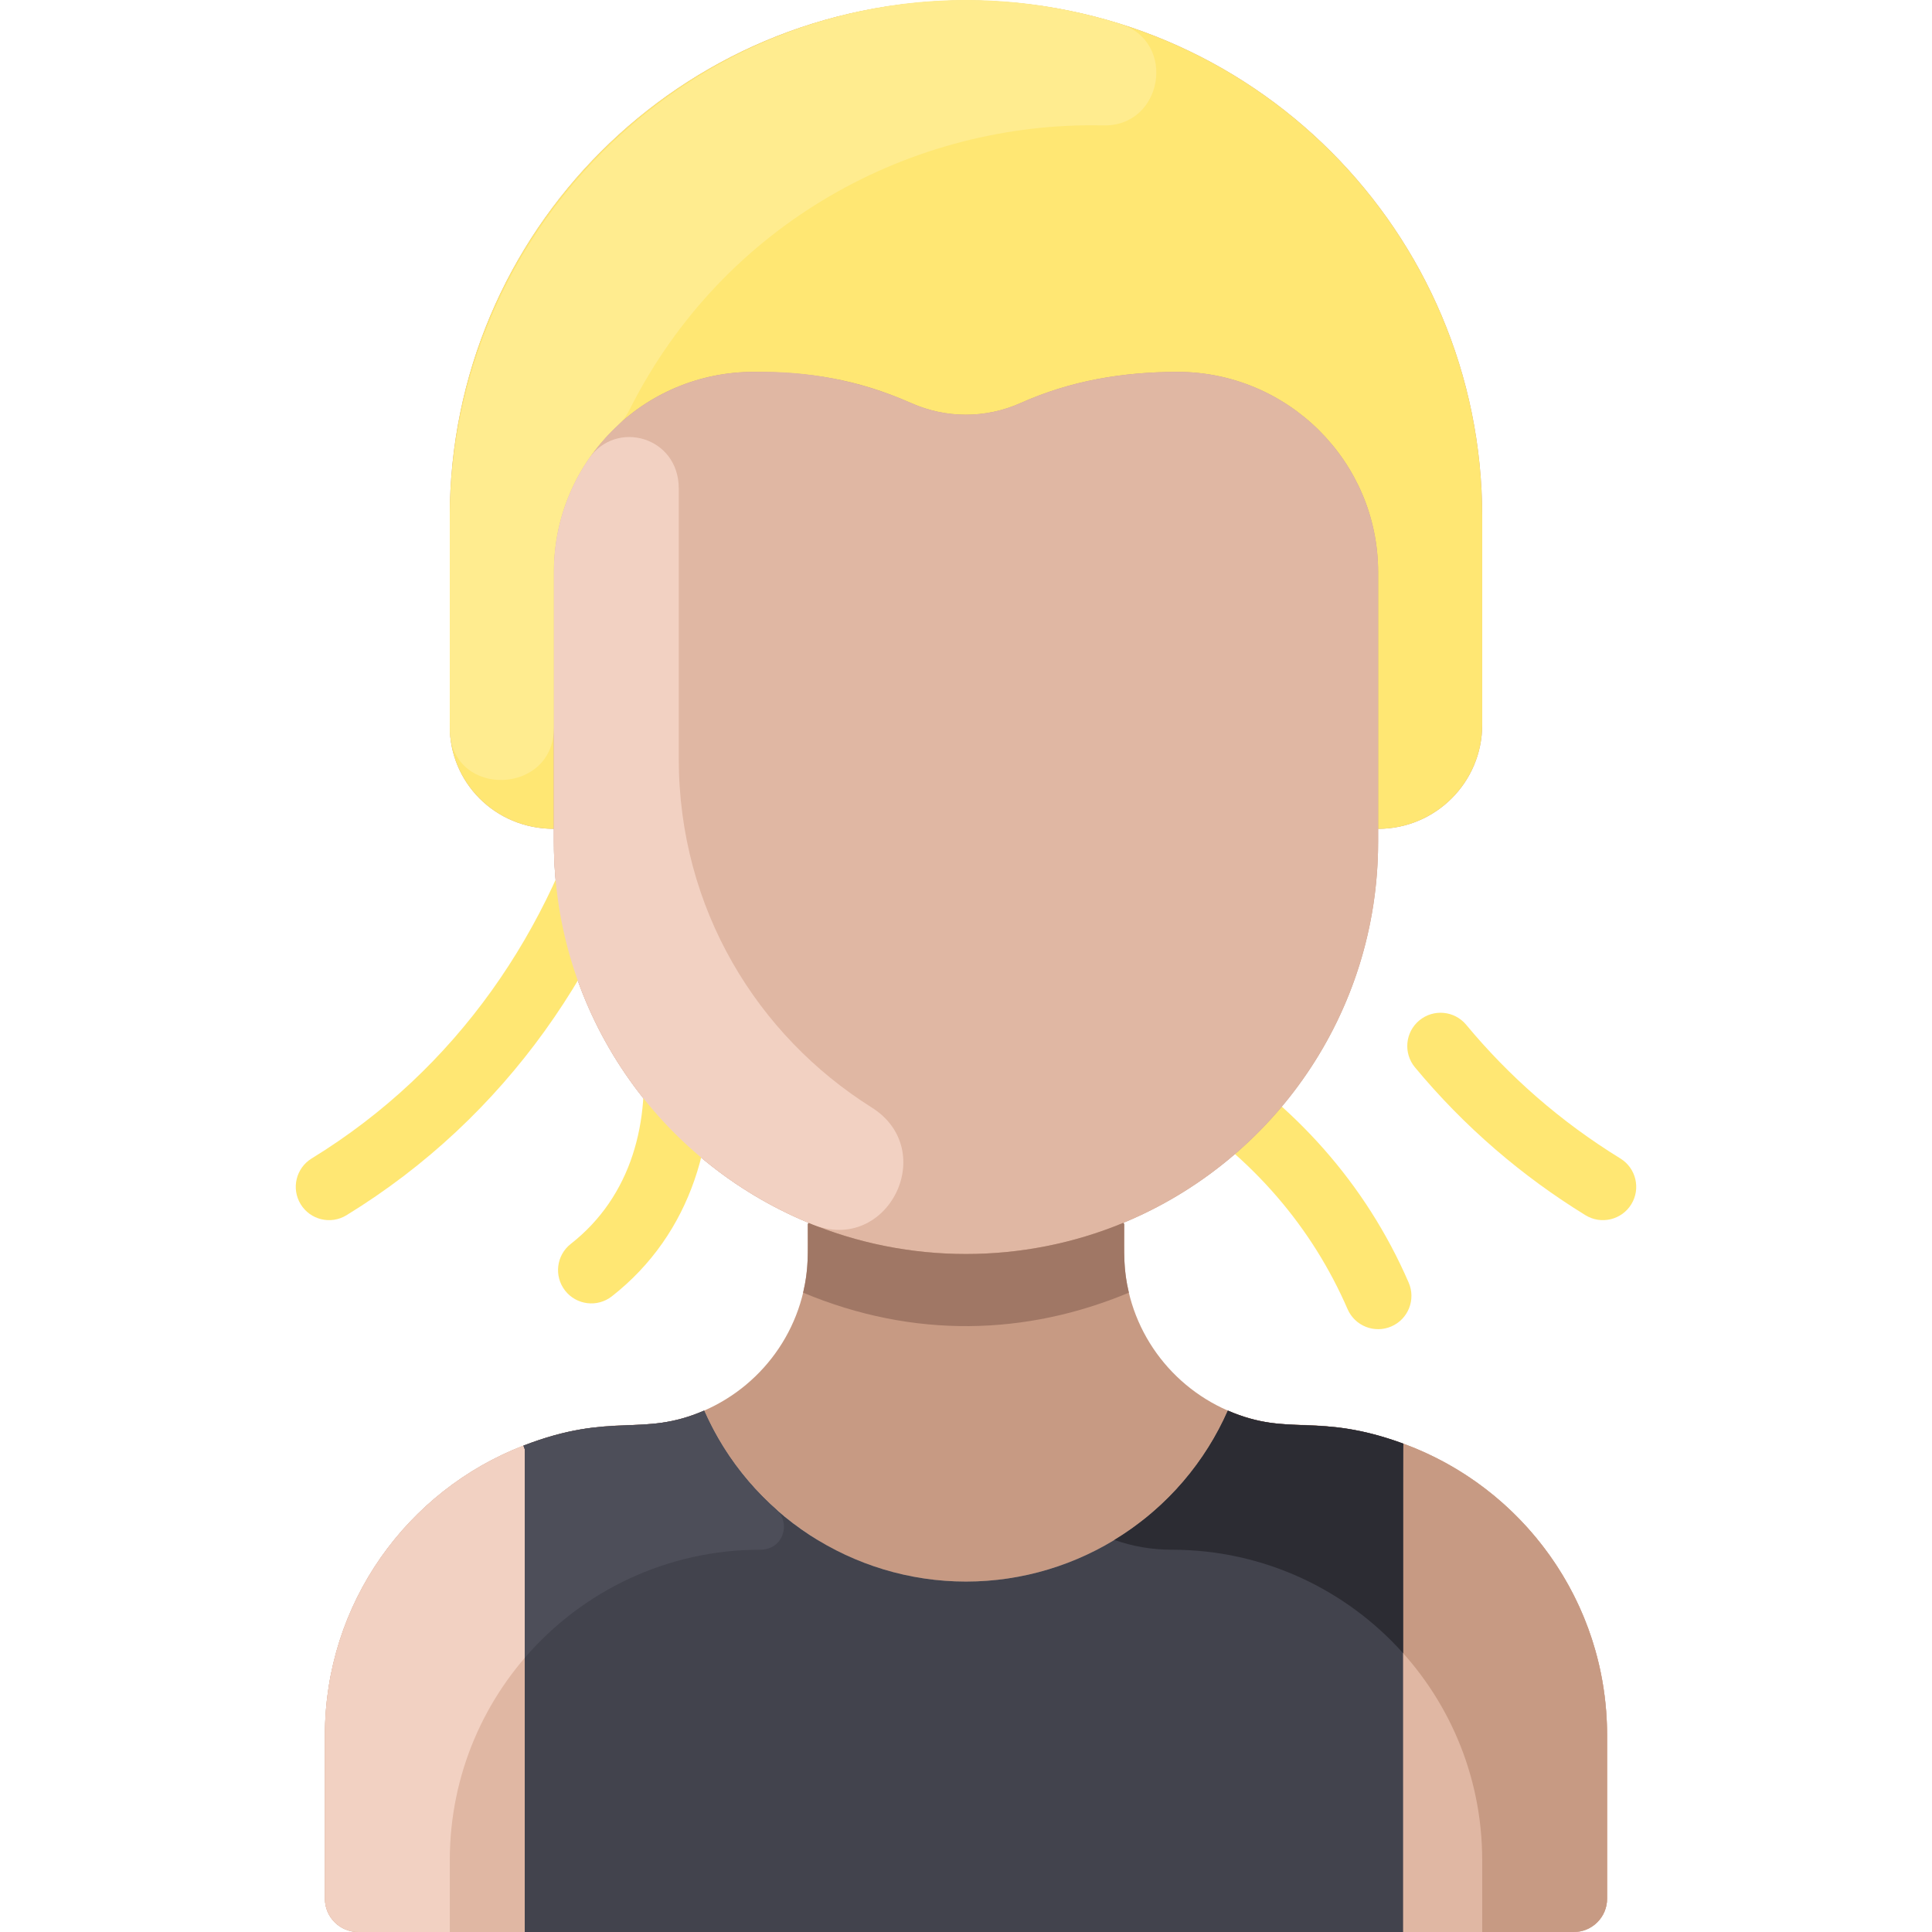
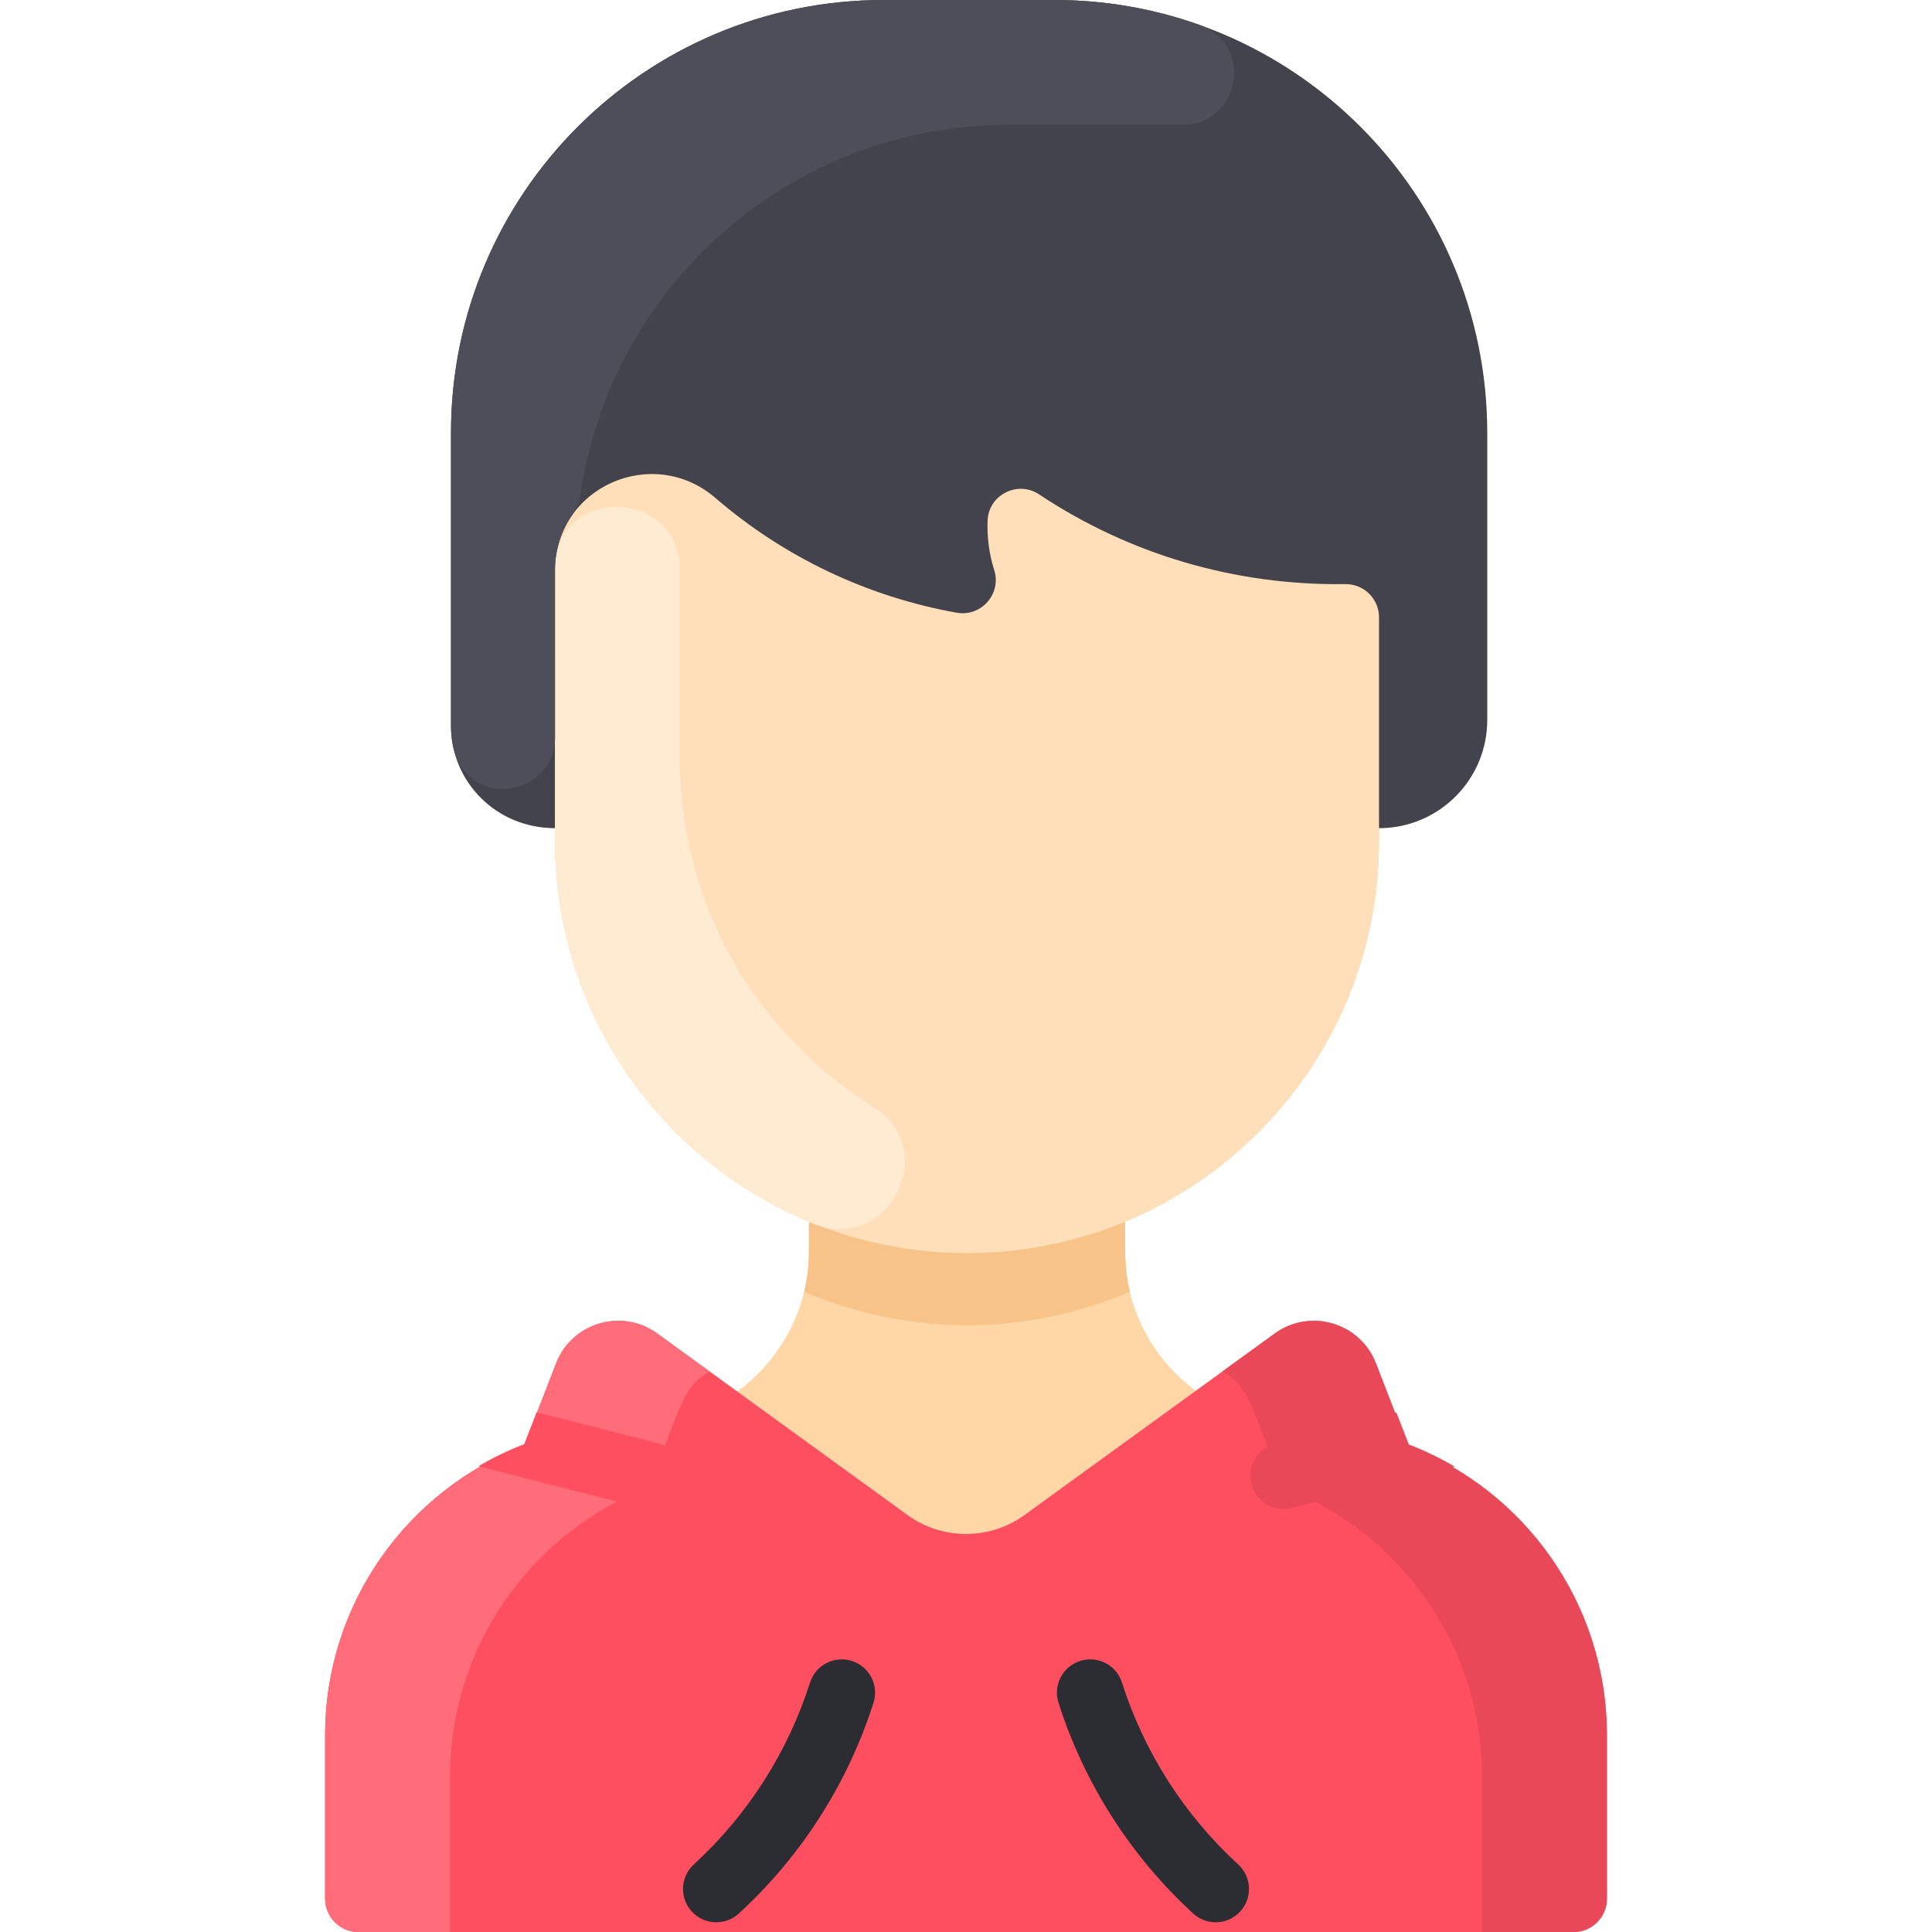
- <svg xmlns="http://www.w3.org/2000/svg" id="Layer_1" enable-background="new 0 0 464.101 464.101" height="512" viewBox="0 0 464.101 464.101" width="512">
-   <path d="m323.712 314.476c-8.376-19.296-22.532-36.355-42.902-49.092-3.746-2.343-4.885-7.278-2.542-11.024 2.342-3.747 7.279-4.886 11.024-2.542 21.553 13.477 38.723 32.383 49.098 56.288 1.759 4.053-.101 8.765-4.153 10.524-4.064 1.76-8.768-.107-10.525-4.154z" fill="#ffe773" />
-   <path d="m386.05 416.841v39.26c0 4.42-3.58 8-8 8h-292c-4.42 0-8-3.58-8-8v-39.26c0-31.7 19.78-58.78 47.68-69.57 21.39-8.28 28.39-1.88 43.42-8.42 14.65-6.36 24.9-20.93 24.9-37.92v-6.83l.15-.38c-35.9-14.86-61.15-50.22-61.15-91.49v-3.13c-14.252 0-25-11.262-25-24.54v-50.46c0-68.48 55.52-124 124-124 68.478 0 124 55.518 124 124v50c0 13.81-11.19 25-25 25v3.13c0 41.27-25.25 76.63-61.15 91.49l.15.38v6.83c0 16.99 10.25 31.56 24.9 37.92 14.8 6.43 21.27.3 42.17 7.95 28.55 10.45 48.93 37.87 48.93 70.04z" fill="#c79a83" />
-   <path d="m386.05 416.841v39.26c0 4.42-3.58 8-8 8h-292c-4.42 0-8-3.58-8-8v-39.26c0-31.7 19.78-58.78 47.68-69.57 21.39-8.28 28.39-1.88 43.42-8.42v.01c10.95 24.91 35.7 41.06 62.9 41.06s51.95-16.15 62.9-41.06v-.01c14.8 6.43 21.27.3 42.17 7.95 28.551 10.45 48.93 37.87 48.93 70.04z" fill="#e0b7a3" />
-   <path d="m356.05 124.101v50c0 13.81-11.19 25-25 25v-61.69c0-26.59-21.75-48.15-48.34-48.08-13.12.04-25.5 2.1-37.56 7.49-8.39 3.74-17.89 3.73-26.28 0-13.059-5.795-24.609-7.49-37.82-7.49-26.51 0-48 21.49-48 48v61.77c-14.255 0-25-11.265-25-24.54v-50.46c0-68.48 55.52-124 124-124 68.479 0 124 55.518 124 124z" fill="#ffe773" />
-   <path d="m331.05 202.231c0 54.707-44.366 98.99-99 98.99-54.632 0-99-44.28-99-98.99 0-6.721 0-57.228 0-64.9 0-26.51 21.49-48 48-48h2.5c12.49 0 24.48 2.68 35.32 7.49 8.39 3.73 17.89 3.74 26.28 0 12.06-5.39 24.44-7.45 37.56-7.49 26.59-.07 48.34 21.49 48.34 48.08z" fill="#e0b7a3" />
-   <g fill="#ffe773">
-     <path d="m72.232 289.285c-2.311-3.766-1.131-8.692 2.635-11.003 35.023-21.49 57.539-54.954 67.972-92.807 1.174-4.26 5.582-6.763 9.838-5.587 4.26 1.174 6.761 5.579 5.587 9.838-11.53 41.836-36.58 78.6-75.028 102.193-3.766 2.31-8.692 1.133-11.004-2.634z" />
-     <path d="m135.751 310.032c-2.724-3.479-2.111-8.507 1.368-11.23 14.646-11.468 19.27-29.546 16.993-47.706-.549-4.384 2.559-8.383 6.943-8.933 4.372-.549 8.383 2.558 8.933 6.943 2.964 23.644-3.742 47.213-23.007 62.294-3.475 2.722-8.504 2.115-11.23-1.368z" />
-     <path d="m380.859 291.915c-15.142-9.314-29.021-21.131-40.965-35.525-2.821-3.4-2.353-8.443 1.047-11.265 3.4-2.821 8.444-2.354 11.266 1.047 10.251 12.351 22.593 23.231 37.035 32.115 3.764 2.314 4.938 7.242 2.623 11.005-2.318 3.766-7.247 4.936-11.006 2.623z" />
-   </g>
-   <path d="m267.69 369.921c4.31 1.52 8.96 2.35 13.79 2.35 41.125 0 74.57 33.336 74.57 74.57v17.26h22c4.418 0 8-3.582 8-8v-39.26c0-41.228-33.438-74.57-74.57-74.57-5.87 0-11.47-1.22-16.53-3.42v.01c-5.79 13.17-15.43 23.89-27.26 31.06z" fill="#c79a83" />
-   <path d="m196.41 369.921c-4.31 1.52-8.96 2.35-13.79 2.35-41.125 0-74.57 33.336-74.57 74.57v17.26h-22c-4.418 0-8-3.582-8-8v-39.26c0-41.228 33.438-74.57 74.57-74.57 5.87 0 11.47-1.22 16.53-3.42v.01c5.79 13.17 15.43 23.89 27.26 31.06z" fill="#f2d1c2" />
-   <path d="m337.12 346.801c-.104 1.962-.07-7.591-.07 117.3h-211v-115.98l-.32-.85c21.389-8.283 28.389-1.885 43.42-8.42v.01c10.95 24.91 35.7 41.06 62.9 41.06s51.95-16.15 62.9-41.06v-.01c14.797 6.433 21.273.296 42.17 7.95z" fill="#42434d" />
-   <path d="m186.4 362.539c3.698 3.282 1.806 9.732-3.779 9.732-22.251 0-42.646 9.797-56.57 25.98v-50.13l-.32-.85c21.389-8.283 28.389-1.885 43.42-8.42v.01c4.052 9.219 9.992 17.237 17.249 23.678z" fill="#4d4e59" />
-   <path d="m337.05 397.121c-13.66-15.26-33.51-24.85-55.57-24.85-4.83 0-9.48-.83-13.79-2.35 12.962-7.828 22.049-19.192 27.26-31.06v-.01c14.639 6.406 21.559.339 42.17 7.95-.08 1.51-.08-3.78-.07 50.32z" fill="#2c2c33" />
-   <path d="m271.18 310.521c-24.637 10.313-51.712 11.113-78.26 0 1.356-5.626 1.13-9.27 1.13-16.42l.15-.37c24.082 9.996 51.571 10.016 75.7 0l.15.37c0 7.153-.225 10.796 1.13 16.42z" fill="#a07765" />
-   <path d="m265.044 30.123c-45.942-1.011-91.297 23.505-113.803 68.276-.677 1.347-1.563 2.582-2.674 3.602-9.537 8.761-15.517 21.353-15.517 35.33v37.523c0 16.05-24.158 16.975-24.969.946-.049-.971-.031-51.472-.031-50.508 0-83.477 80.339-144.787 161.042-119.558 13.698 4.282 10.299 24.705-4.048 24.389z" fill="#ffec8f" />
-   <path d="m209.382 266.026c16.384 10.304 3.846 35.339-14.116 28.13-36.626-14.699-62.216-50.382-62.216-91.925v-64.9c0-10.084 3.11-19.442 8.422-27.168 6.514-9.473 21.578-5.288 21.578 7.168v64.9c0 36.113 18.916 66.552 46.332 83.795z" fill="#f2d1c2" />
+ <svg xmlns="http://www.w3.org/2000/svg" id="Layer_1" enable-background="new 0 0 464.251 464.251" height="512" viewBox="0 0 464.251 464.251" width="512">
+   <path d="m386.126 416.99v39.26c0 4.42-3.58 8-8 8h-292c-4.42 0-8-3.58-8-8v-39.26c0-31.73 19.86-58.89 47.85-69.64 3.75-9.67 2.05-5.3 7.65-19.74 3.79-9.78 15.82-13.33 24.31-7.17 10.86 7.88 14.43 10.47 19.24 13.96 10.26-7.52 17.2-19.87 17.2-33.57v-6.83l.15-.38c-35.9-14.86-61.15-50.23-61.15-91.5v-3.12c-14.255 0-25-11.265-25-24.54v-70.46c0-57.44 46.56-104 104-104h41c57.44 0 104 46.56 104 104v69c0 14.36-11.64 26-26 26v3.12c0 41.27-25.25 76.64-61.15 91.5l.15.38v6.83c0 13.7 6.72 25.84 16.98 33.36 4.67-3.39 8.29-6.01 18.96-13.75 8.49-6.16 20.52-2.61 24.31 7.18 5.64 14.54 4 10.3 7.65 19.73 27.98 10.74 47.85 37.89 47.85 69.64z" fill="#ffd6a6" />
+   <path d="m386.125 416.991v39.26c0 4.418-3.582 8-8 8h-292c-4.418 0-8-3.582-8-8v-39.26c0-31.734 19.856-58.895 47.85-69.64 3.746-9.669 2.053-5.3 7.65-19.74 3.79-9.78 15.82-13.33 24.31-7.17 24.488 17.766 11.878 8.619 60.1 43.59 8.4 6.1 19.78 6.1 28.18 0 48.279-35.012 35.604-25.819 60.1-43.59 8.49-6.16 20.52-2.61 24.31 7.18 5.639 14.538 3.997 10.301 7.65 19.73 27.978 10.738 47.85 37.887 47.85 69.64z" fill="#fe4f60" />
+   <path d="m331.376 202.12c0 54.696-44.348 99-99 99-54.65 0-99-44.302-99-99 0-6.725 0-57.21 0-64.89 0-20.409 23.613-30.437 38.5-17.6 16.646 14.342 36.609 23.764 57.994 27.6 5.891 1.057 10.833-4.521 9.035-10.23-1.257-3.991-1.75-8.034-1.592-11.937.249-6.167 7.232-9.684 12.372-6.268 21.793 14.481 47.192 21.932 73.583 21.566 4.463-.062 8.107 3.534 8.107 7.997.001 11.476.001 43.399.001 53.762z" fill="#ffdfba" />
+   <path d="m357.376 104v69c0 14.36-11.64 26-26 26v-50.643c0-4.463-3.645-8.059-8.107-7.997-26.377.366-51.78-7.077-73.583-21.566-5.14-3.416-12.123.102-12.372 6.268-.162 4.017.368 8.051 1.592 11.937 1.799 5.709-3.143 11.287-9.035 10.23-21.363-3.832-41.331-13.243-57.994-27.6-14.885-12.836-38.5-2.811-38.5 17.6v61.771c-14.255 0-25-11.265-25-24.54v-70.46c0-57.438 46.562-104 104-104h41c57.436 0 103.999 46.562 103.999 104z" fill="#42434d" />
+   <path d="m271.506 310.42c-24.637 10.313-51.712 11.113-78.26 0 1.356-5.626 1.13-9.27 1.13-16.42l.15-.37c24.082 9.996 51.571 10.016 75.7 0l.15.37c0 7.153-.226 10.796 1.13 16.42z" fill="#f7c388" />
+   <path d="m166.232 459.328c-2.988-3.254-2.773-8.315.481-11.303 13.12-12.048 22.651-27.149 27.94-43.72 1.343-4.209 5.845-6.532 10.054-5.188s6.532 5.845 5.188 10.054c-6.116 19.163-17.145 36.668-32.36 50.64-3.254 2.987-8.314 2.772-11.303-.483z" fill="#2c2c33" />
+   <path d="m286.714 459.81c-15.233-13.989-26.25-31.495-32.36-50.64-1.344-4.209.979-8.71 5.188-10.054 4.21-1.344 8.71.979 10.054 5.188 5.282 16.551 14.8 31.654 27.94 43.72 3.254 2.988 3.47 8.049.481 11.303-2.989 3.257-8.05 3.47-11.303.483z" fill="#2c2c33" />
+   <path d="m170.505 329.56c-6.26 3.619-6.644 7.435-14.53 27.79-27.978 10.738-47.85 37.887-47.85 69.64v37.26h-22c-4.418 0-8-3.582-8-8v-39.26c0-31.734 19.856-58.895 47.85-69.64 4.355-11.242 7.664-19.777 7.651-19.744 3.792-9.783 15.816-13.328 24.309-7.166z" fill="#ff6d7a" />
+   <path d="m293.745 329.561c6.26 3.619 6.644 7.435 14.53 27.79 27.978 10.738 47.85 37.887 47.85 69.64v37.26h22c4.418 0 8-3.582 8-8v-39.26c0-31.734-19.856-58.895-47.85-69.64-4.355-11.242-7.664-19.777-7.651-19.744-3.792-9.783-15.816-13.328-24.309-7.166z" fill="#e84857" />
+   <path d="m349.526 352.41c-42.677 10.874-39.645 10.21-41.07 10.21-3.57 0-6.82-2.41-7.74-6.02-1.09-4.29 1.49-8.64 5.77-9.73l29.08-7.41 2.96 7.64c3.83 1.47 7.51 3.25 11 5.31z" fill="#e84857" />
+   <path d="m163.785 356.517c-.92 3.61-4.17 6.02-7.74 6.02-1.427 0 1.587.659-41.07-10.21 3.49-2.06 7.17-3.84 11-5.31l2.96-7.64 29.08 7.41c4.28 1.09 6.86 5.44 5.77 9.73z" fill="#fe4f60" />
+   <path d="m209.974 266.089c16.271 10.175 3.429 35.144-14.381 27.996-36.623-14.699-62.217-50.385-62.217-91.936 0-69.645-.02-65.525.041-66.571 1.125-19.154 29.951-17.951 29.954 1.237.002 9.814.005 24.196.005 45.334 0 36.5 19.188 66.8 46.598 83.94z" fill="#ffebd2" />
+   <path d="m288.318 6.016c13.138 4.686 9.637 24.069-4.312 23.986-.515-.003-41.115-.002-41.63-.002-52.243 0-95.49 38.521-102.87 88.709-.27 1.839-.983 3.587-2.052 5.108-2.503 3.562-4.029 7.953-4.079 12.943v40.381c0 15.334-25 18.715-25-2.681v-70.46c0-57.438 46.562-104 104-104h41c12.259 0 24.022 2.121 34.943 6.016z" fill="#4d4e59" />
</svg>
